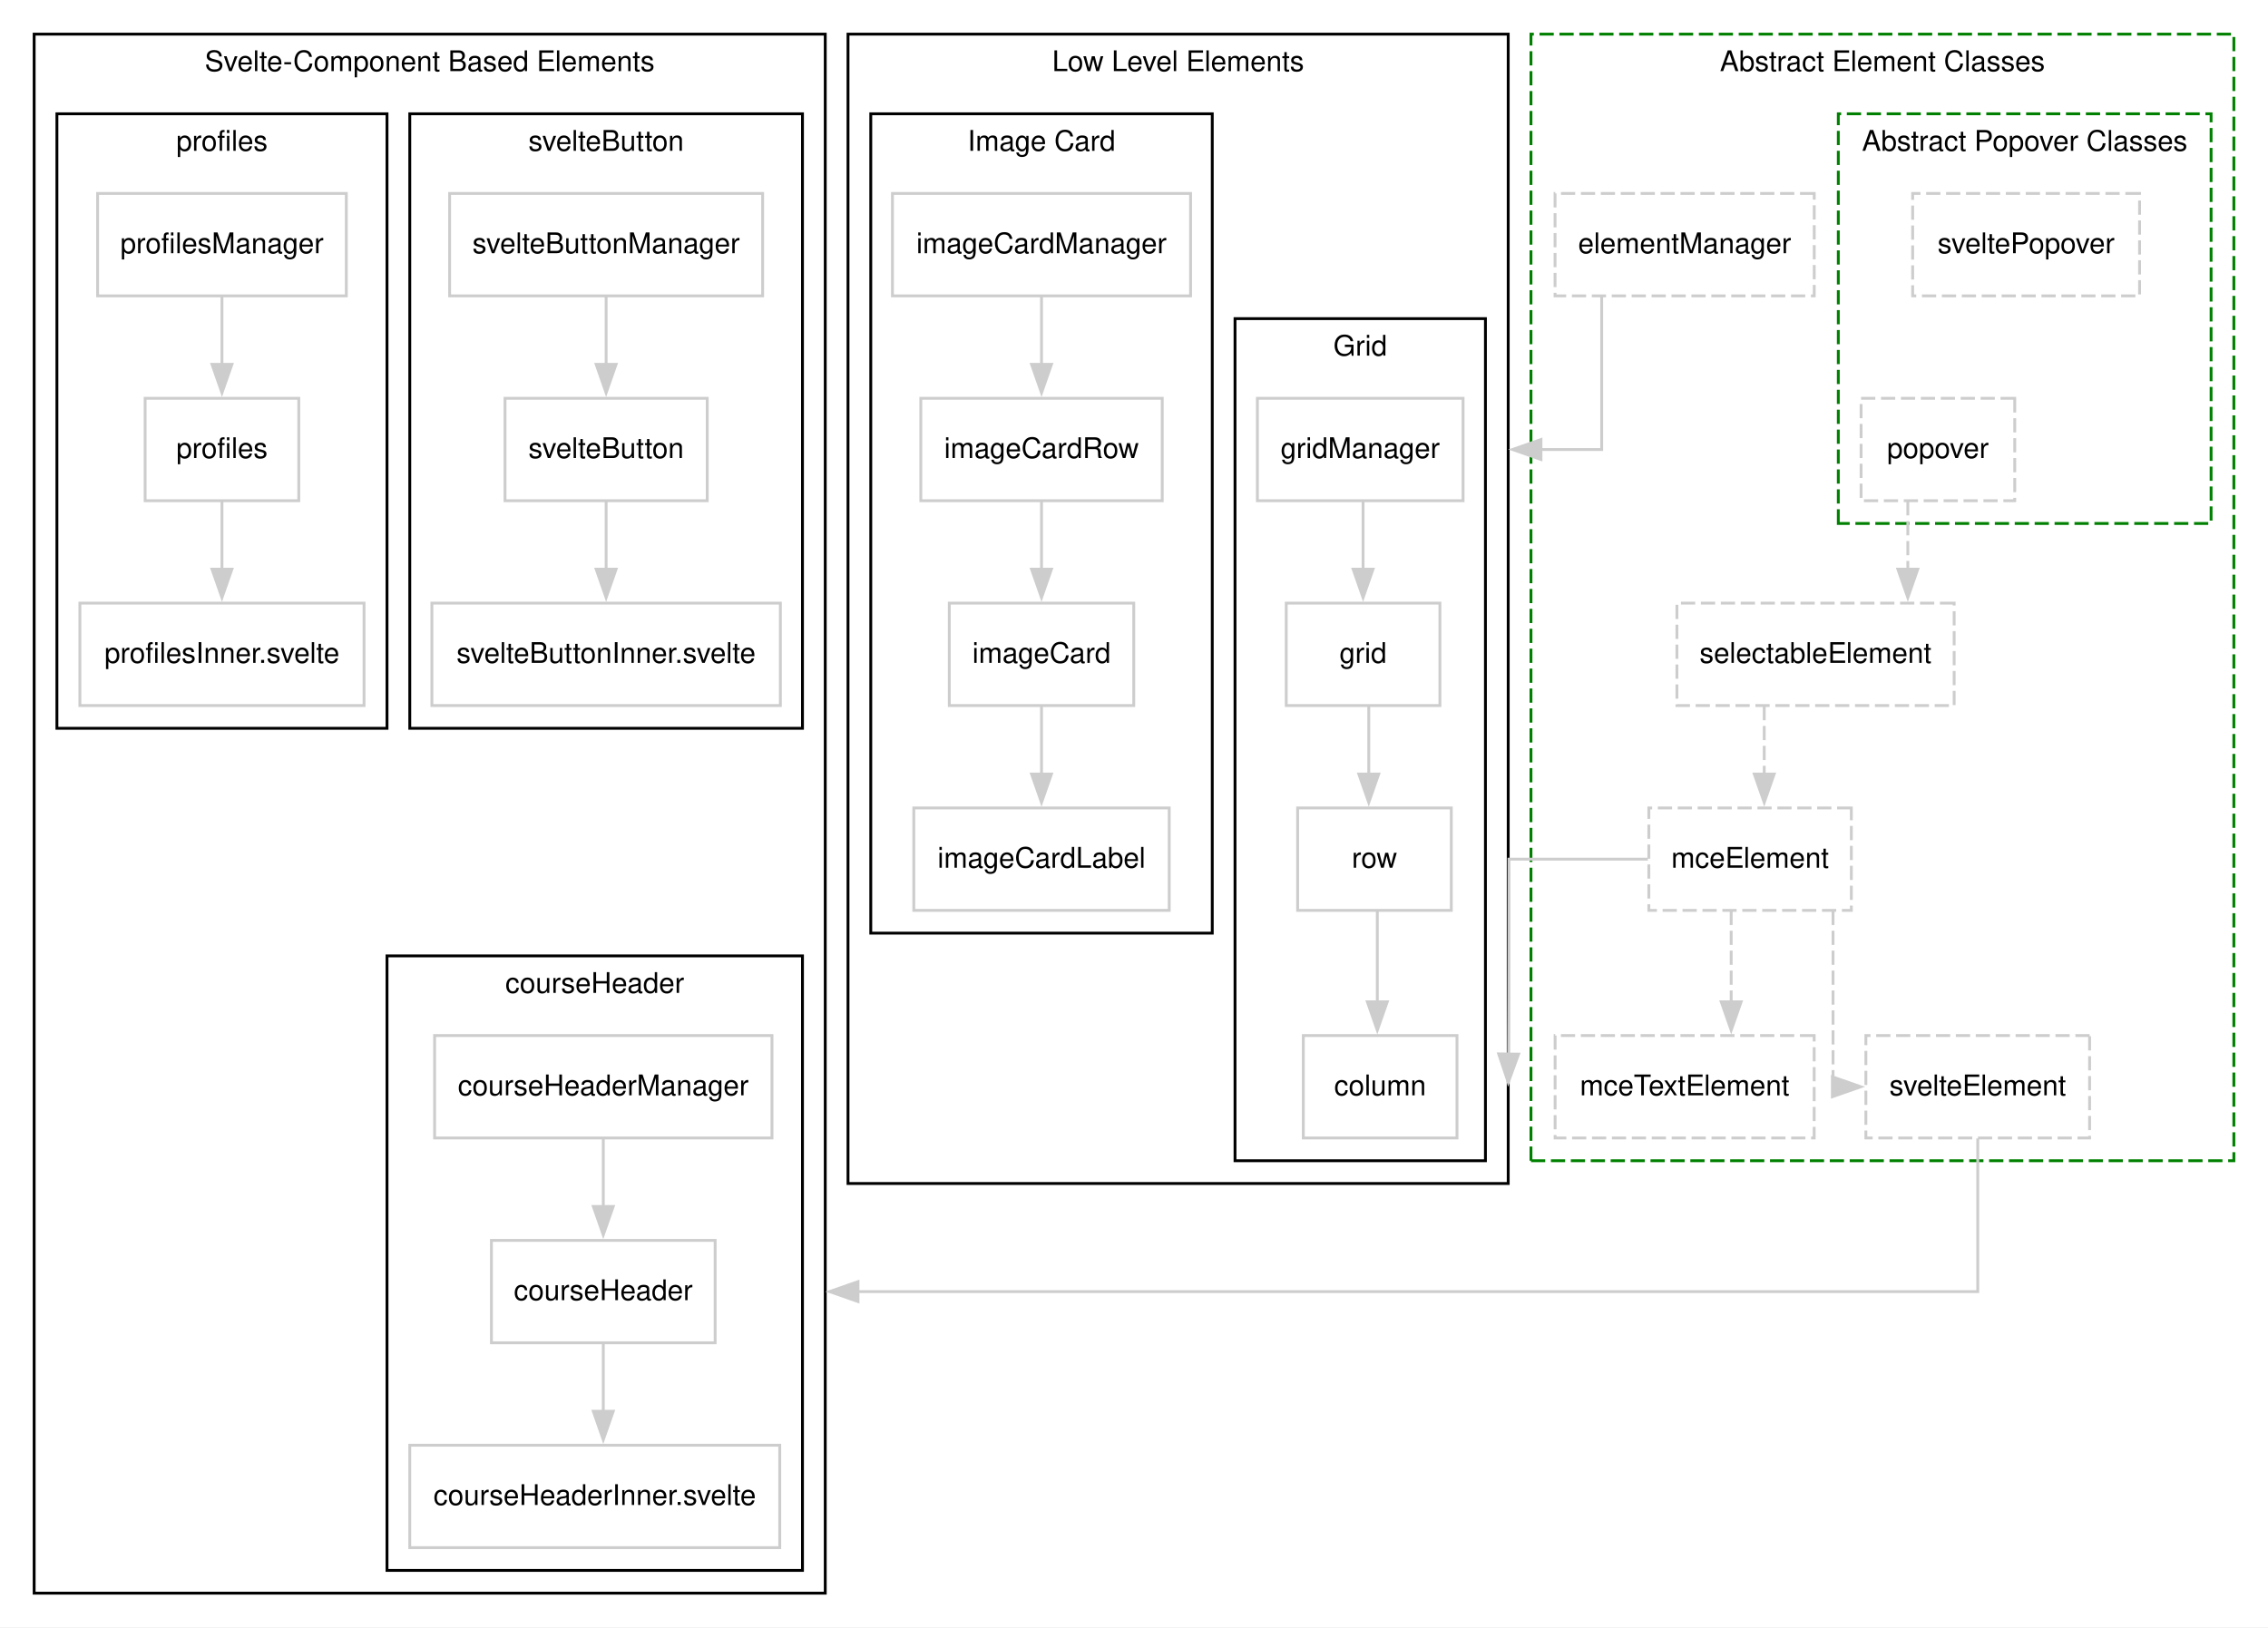
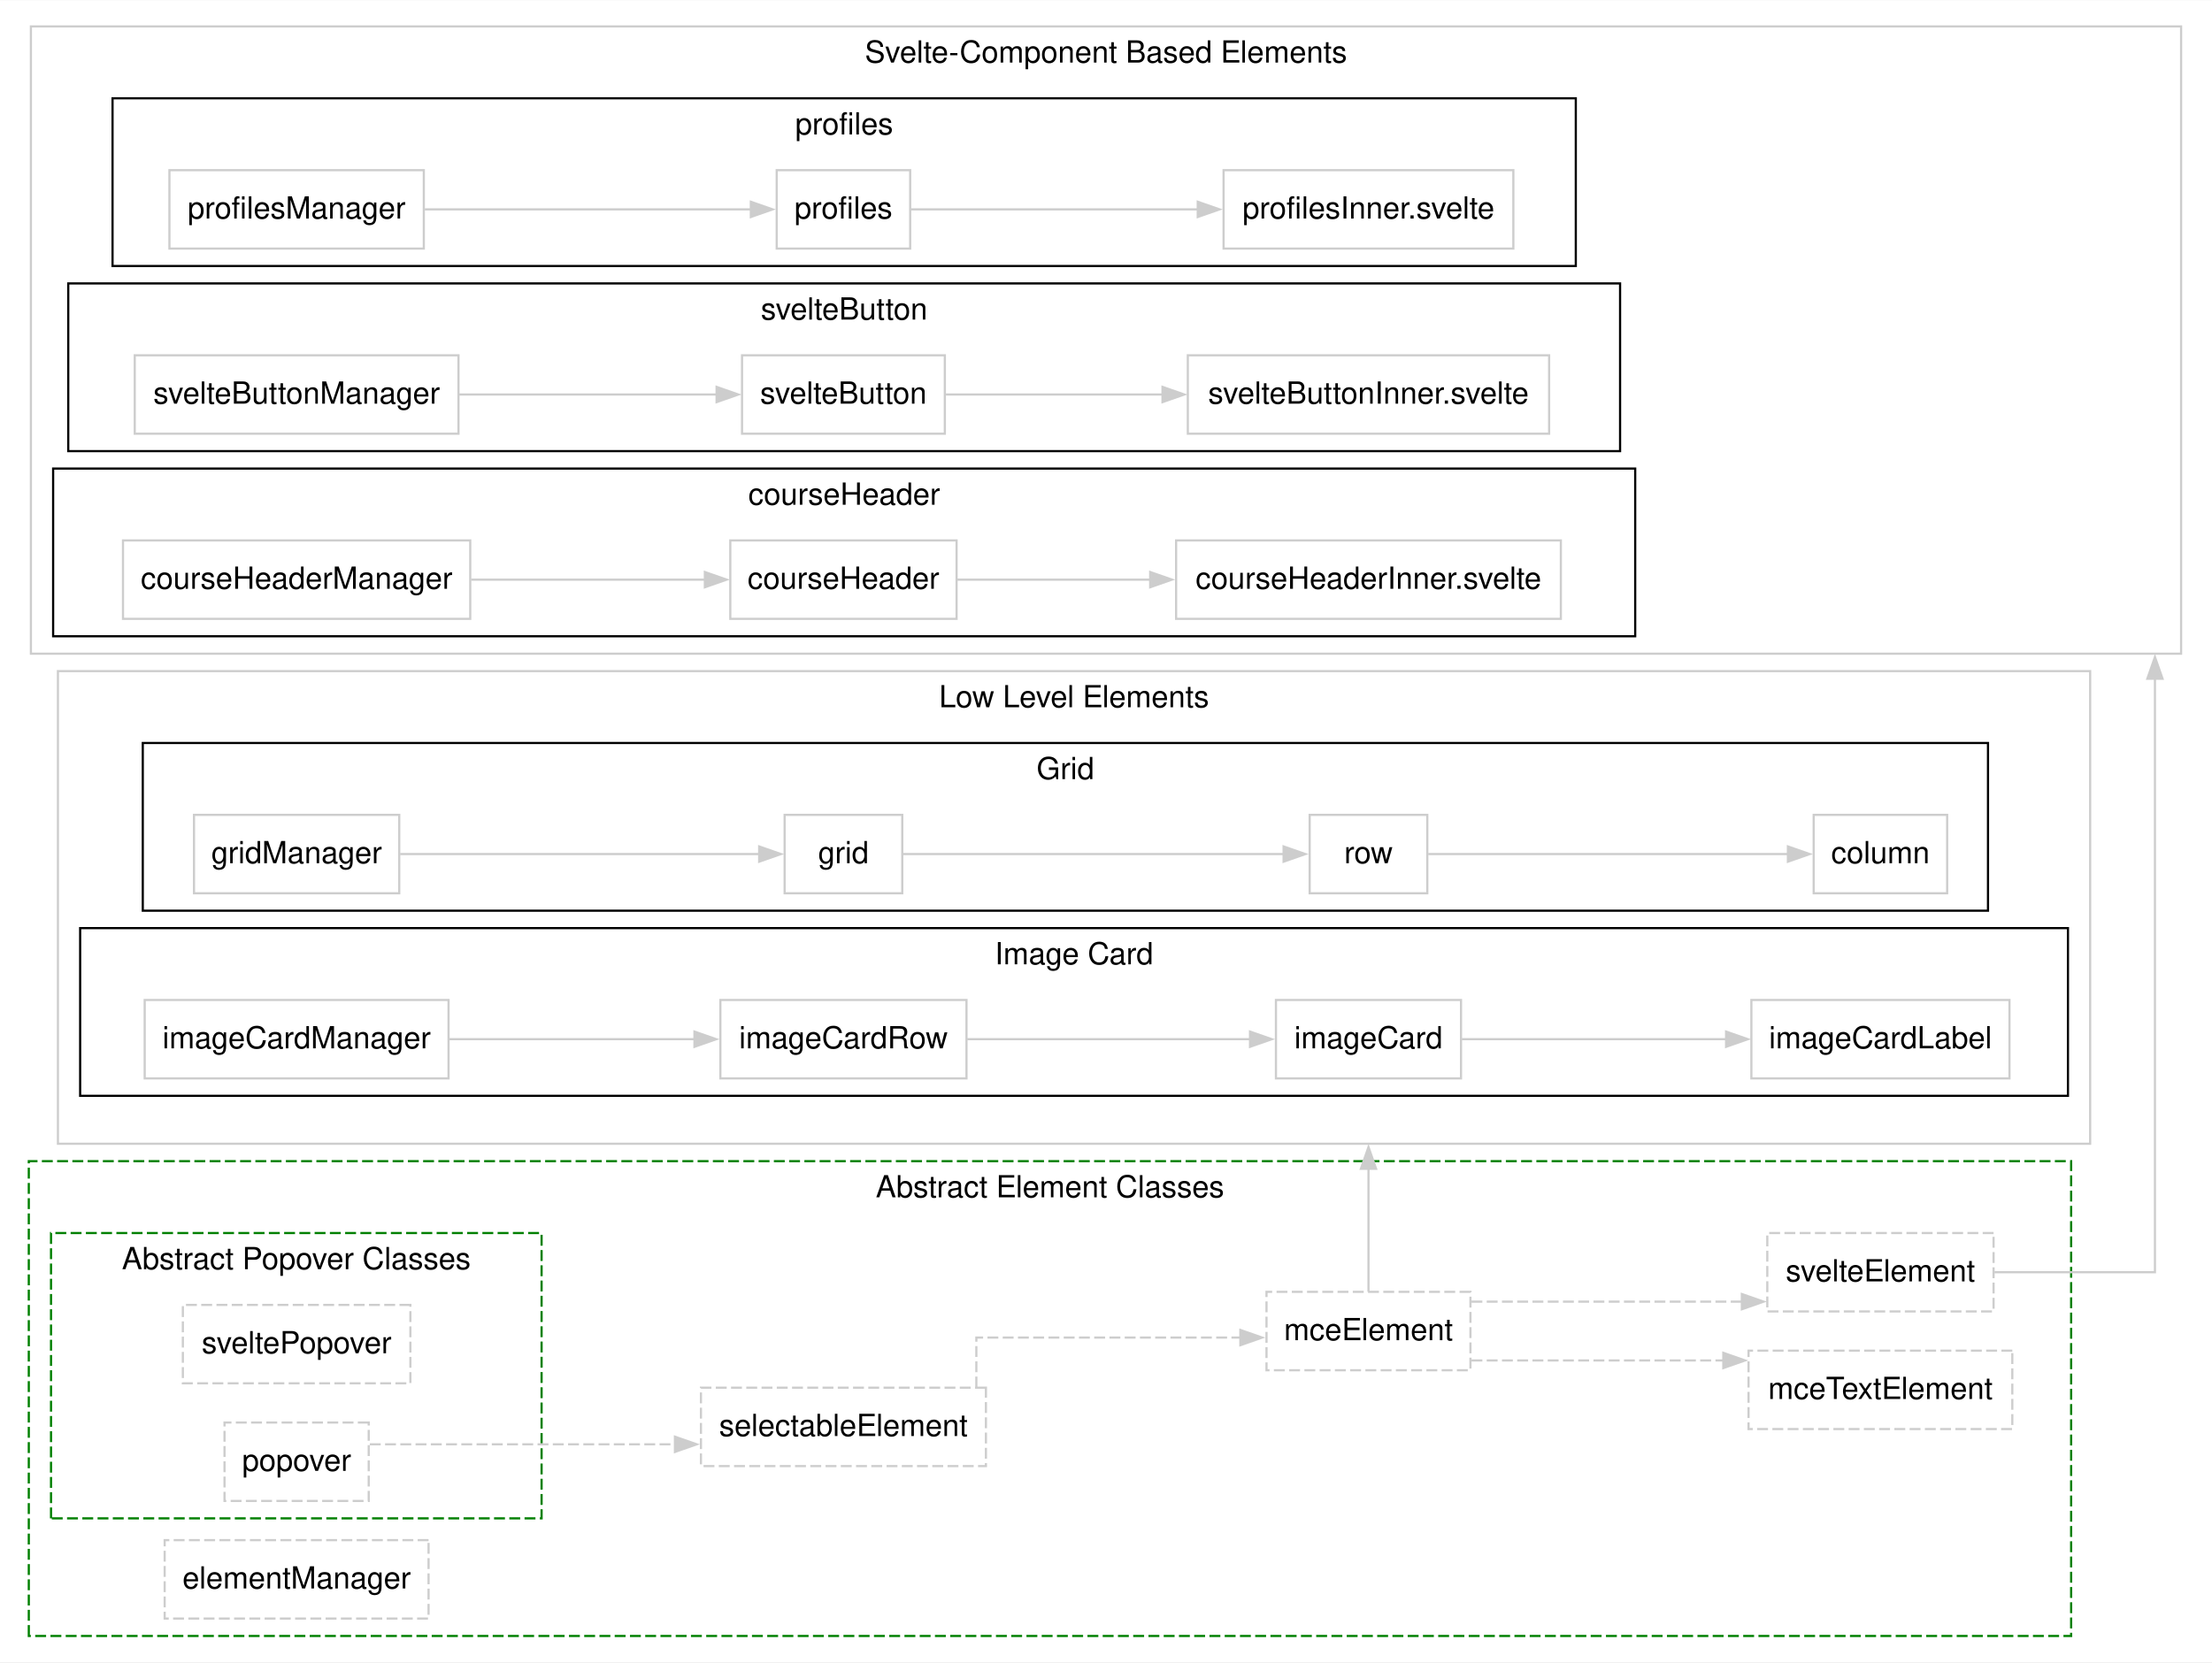
- <svg xmlns="http://www.w3.org/2000/svg" width="797pt" height="572pt" viewBox="0.00 0.00 797.00 572.00">
-   <g id="graph0" class="graph" transform="translate(4,568) scale(1)" data-name="G">
-     <polygon fill="white" stroke="none" points="-4,4 -4,-568 793,-568 793,4 -4,4" style="" />
+ <svg xmlns="http://www.w3.org/2000/svg" width="1015pt" height="763pt" viewBox="0.00 0.00 1015.35 763">
+   <g id="graph0" class="graph" transform="translate(4,759) scale(1)" data-name="G">
+     <polygon fill="white" stroke="none" points="-4,4 -4,-759 1011.35,-759 1011.35,4 -4,4" />
    <g id="clust1" class="cluster" data-name="cluster_generics">
-       <polygon fill="none" stroke="green" stroke-dasharray="5,2" points="534,-160 534,-556 781,-556 781,-160 534,-160" style="" />
-       <text text-anchor="middle" x="657.5" y="-543" font-family="Helvetica,sans-Serif" font-size="10.00" style="">Abstract Element Classes</text>
+       <polygon fill="none" stroke="green" stroke-dasharray="5,2" points="9.22,-8 9.22,-226 946.69,-226 946.69,-8 9.22,-8" />
+       <text text-anchor="middle" x="477.96" y="-209.4" font-family="Helvetica,sans-Serif" font-size="14">Abstract Element Classes</text>
    </g>
    <g id="clust2" class="cluster" data-name="cluster_popover">
-       <polygon fill="none" stroke="green" stroke-dasharray="5,2" points="642,-384 642,-528 773,-528 773,-384 642,-384" style="" />
-       <text text-anchor="middle" x="707.5" y="-515" font-family="Helvetica,sans-Serif" font-size="10.00" style="">Abstract Popover Classes</text>
-     </g>
-     <g id="clust3" class="cluster" data-name="cluster_lowlevel">
-       <polygon fill="none" stroke="black" points="294,-152 294,-556 526,-556 526,-152 294,-152" style="" />
-       <text text-anchor="middle" x="410" y="-543" font-family="Helvetica,sans-Serif" font-size="10.00" style="">Low Level Elements</text>
-     </g>
-     <g id="clust4" class="cluster" data-name="cluster_grid">
-       <polygon fill="none" stroke="black" points="430,-160 430,-456 518,-456 518,-160 430,-160" style="" />
-       <text text-anchor="middle" x="474" y="-443" font-family="Helvetica,sans-Serif" font-size="10.00" style="">Grid</text>
-     </g>
-     <g id="clust5" class="cluster" data-name="cluster_imageCard">
-       <polygon fill="none" stroke="black" points="302,-240 302,-528 422,-528 422,-240 302,-240" style="" />
-       <text text-anchor="middle" x="362" y="-515" font-family="Helvetica,sans-Serif" font-size="10.00" style="">Image Card</text>
-     </g>
-     <g id="clust6" class="cluster" data-name="cluster_highlevel">
-       <polygon fill="none" stroke="black" points="8,-8 8,-556 286,-556 286,-8 8,-8" style="" />
-       <text text-anchor="middle" x="147" y="-543" font-family="Helvetica,sans-Serif" font-size="10.00" style="">Svelte-Component Based Elements</text>
-     </g>
-     <g id="clust7" class="cluster" data-name="cluster_svelteButton">
-       <polygon fill="none" stroke="black" points="140,-312 140,-528 278,-528 278,-312 140,-312" style="" />
-       <text text-anchor="middle" x="209" y="-515" font-family="Helvetica,sans-Serif" font-size="10.00" style="">svelteButton</text>
-     </g>
-     <g id="clust8" class="cluster" data-name="cluster_profiles">
-       <polygon fill="none" stroke="black" points="16,-312 16,-528 132,-528 132,-312 16,-312" style="" />
-       <text text-anchor="middle" x="74" y="-515" font-family="Helvetica,sans-Serif" font-size="10.00" style="">profiles</text>
-     </g>
-     <g id="clust9" class="cluster" data-name="cluster_courseHeader">
-       <polygon fill="none" stroke="black" points="132,-16 132,-232 278,-232 278,-16 132,-16" style="" />
-       <text text-anchor="middle" x="205" y="-219" font-family="Helvetica,sans-Serif" font-size="10.00" style="">courseHeader</text>
+       <polygon fill="none" stroke="green" stroke-dasharray="5,2" points="19.42,-62 19.42,-193 244.6,-193 244.6,-62 19.42,-62" />
+       <text text-anchor="middle" x="132.01" y="-176.4" font-family="Helvetica,sans-Serif" font-size="14">Abstract Popover Classes</text>
+     </g>
+     <g id="clust4" class="cluster" data-name="cluster_lowlevel">
+       <polygon fill="none" stroke="#cdcdcd" points="22.59,-234 22.59,-451 955.42,-451 955.42,-234 22.59,-234" />
+       <text text-anchor="middle" x="489.01" y="-434.4" font-family="Helvetica,sans-Serif" font-size="14">Low Level Elements</text>
+     </g>
+     <g id="clust5" class="cluster" data-name="cluster_grid">
+       <polygon fill="none" stroke="black" points="61.54,-341 61.54,-418 908.53,-418 908.53,-341 61.54,-341" />
+       <text text-anchor="middle" x="485.04" y="-401.4" font-family="Helvetica,sans-Serif" font-size="14">Grid</text>
+     </g>
+     <g id="clust6" class="cluster" data-name="cluster_imageCard">
+       <polygon fill="none" stroke="black" points="32.79,-256 32.79,-333 945.23,-333 945.23,-256 32.79,-256" />
+       <text text-anchor="middle" x="489.01" y="-316.4" font-family="Helvetica,sans-Serif" font-size="14">Image Card</text>
+     </g>
+     <g id="clust7" class="cluster" data-name="cluster_highlevel">
+       <polygon fill="none" stroke="#cdcdcd" points="10.19,-459 10.19,-747 997.16,-747 997.16,-459 10.19,-459" />
+       <text text-anchor="middle" x="503.67" y="-730.4" font-family="Helvetica,sans-Serif" font-size="14">Svelte-Component Based Elements</text>
+     </g>
+     <g id="clust8" class="cluster" data-name="cluster_svelteButton">
+       <polygon fill="none" stroke="black" points="27.33,-552 27.33,-629 739.65,-629 739.65,-552 27.33,-552" />
+       <text text-anchor="middle" x="383.49" y="-612.4" font-family="Helvetica,sans-Serif" font-size="14">svelteButton</text>
+     </g>
+     <g id="clust9" class="cluster" data-name="cluster_profiles">
+       <polygon fill="none" stroke="black" points="47.66,-637 47.66,-714 719.32,-714 719.32,-637 47.66,-637" />
+       <text text-anchor="middle" x="383.49" y="-697.4" font-family="Helvetica,sans-Serif" font-size="14">profiles</text>
+     </g>
+     <g id="clust10" class="cluster" data-name="cluster_courseHeader">
+       <polygon fill="none" stroke="black" points="20.39,-467 20.39,-544 746.59,-544 746.59,-467 20.39,-467" />
+       <text text-anchor="middle" x="383.49" y="-527.4" font-family="Helvetica,sans-Serif" font-size="14">courseHeader</text>
    </g>
    <g id="node1" class="node" pointer-events="visible" data-name="selectableElement">
-       <polygon fill="none" stroke="#cdcdcd" stroke-dasharray="5,2" points="682.71,-356 585.29,-356 585.29,-320 682.71,-320 682.71,-356" style="" />
-       <text text-anchor="middle" x="634" y="-335" font-family="Helvetica,sans-Serif" font-size="10.00" style="">selectableElement</text>
+       <polygon fill="none" stroke="#cdcdcd" stroke-dasharray="5,2" points="448.56,-122 317.75,-122 317.75,-86 448.56,-86 448.56,-122" />
+       <text text-anchor="middle" x="383.16" y="-99.8" font-family="Helvetica,sans-Serif" font-size="14">selectableElement</text>
    </g>
    <g id="node2" class="node" pointer-events="visible" data-name="mceElement">
-       <polygon fill="none" stroke="#cdcdcd" stroke-dasharray="5,2" points="646.58,-284 575.42,-284 575.42,-248 646.58,-248 646.58,-284" style="" />
-       <text text-anchor="middle" x="611" y="-263" font-family="Helvetica,sans-Serif" font-size="10.00" style="">mceElement</text>
+       <polygon fill="none" stroke="#cdcdcd" stroke-dasharray="5,2" points="670.96,-166 577.35,-166 577.35,-130 670.96,-130 670.96,-166" />
+       <text text-anchor="middle" x="624.16" y="-143.8" font-family="Helvetica,sans-Serif" font-size="14">mceElement</text>
    </g>
    <g id="edge1" class="edge" data-name="selectableElement-&gt;mceElement">
-       <path fill="none" stroke="#cdcdcd" stroke-dasharray="5,2" d="M615.97,-319.83C615.97,-319.83 615.97,-295.93 615.97,-295.93" style="" />
-       <polygon fill="#cdcdcd" stroke="#cdcdcd" points="619.47,-295.93 615.97,-285.93 612.47,-295.93 619.47,-295.93" style="" />
+       <path fill="none" stroke="#cdcdcd" stroke-dasharray="5,2" d="M444.16,-122.1C444.16,-133.09 444.16,-145 444.16,-145 444.16,-145 565.35,-145 565.35,-145" />
+       <polygon fill="#cdcdcd" stroke="#cdcdcd" points="565.35,-148.5 575.35,-145 565.35,-141.5 565.35,-148.5" />
    </g>
    <g id="node3" class="node" pointer-events="visible" data-name="mceTextElement">
-       <polygon fill="none" stroke="#cdcdcd" stroke-dasharray="5,2" points="633.52,-204 542.48,-204 542.48,-168 633.52,-168 633.52,-204" style="" />
-       <text text-anchor="middle" x="588" y="-183" font-family="Helvetica,sans-Serif" font-size="10.00" style="">mceTextElement</text>
+       <polygon fill="none" stroke="#cdcdcd" stroke-dasharray="5,2" points="919.69,-139 798.62,-139 798.62,-103 919.69,-103 919.69,-139" />
+       <text text-anchor="middle" x="859.16" y="-116.8" font-family="Helvetica,sans-Serif" font-size="14">mceTextElement</text>
    </g>
    <g id="edge2" class="edge" data-name="mceElement-&gt;mceTextElement">
-       <path fill="none" stroke="#cdcdcd" stroke-dasharray="5,2" d="M604.36,-247.85C604.36,-247.85 604.36,-215.87 604.36,-215.87" style="" />
-       <polygon fill="#cdcdcd" stroke="#cdcdcd" points="607.86,-215.87 604.36,-205.87 600.86,-215.87 607.86,-215.87" style="" />
+       <path fill="none" stroke="#cdcdcd" stroke-dasharray="5,2" d="M671.43,-134.5C671.43,-134.5 787.03,-134.5 787.03,-134.5" />
+       <polygon fill="#cdcdcd" stroke="#cdcdcd" points="787.03,-138 797.03,-134.5 787.03,-131 787.03,-138" />
    </g>
    <g id="node4" class="node" pointer-events="visible" data-name="svelteElement">
-       <polygon fill="none" stroke="#cdcdcd" stroke-dasharray="5,2" points="730.31,-204 651.69,-204 651.69,-168 730.31,-168 730.31,-204" style="" />
-       <text text-anchor="middle" x="691" y="-183" font-family="Helvetica,sans-Serif" font-size="10.00" style="">svelteElement</text>
+       <polygon fill="none" stroke="#cdcdcd" stroke-dasharray="5,2" points="911.09,-193 807.22,-193 807.22,-157 911.09,-157 911.09,-193" />
+       <text text-anchor="middle" x="859.16" y="-170.8" font-family="Helvetica,sans-Serif" font-size="14">svelteElement</text>
    </g>
    <g id="edge3" class="edge" data-name="mceElement-&gt;svelteElement">
-       <path fill="none" stroke="#cdcdcd" stroke-dasharray="5,2" d="M640.15,-247.85C640.15,-224.24 640.15,-186 640.15,-186 640.15,-186 641.28,-186 641.28,-186" style="" />
-       <polygon fill="#cdcdcd" stroke="#cdcdcd" points="639.92,-189.5 649.92,-186 639.92,-182.5 639.92,-189.5" style="" />
+       <path fill="none" stroke="#cdcdcd" stroke-dasharray="5,2" d="M671.43,-161.5C671.43,-161.5 795.54,-161.5 795.54,-161.5" />
+       <polygon fill="#cdcdcd" stroke="#cdcdcd" points="795.54,-165 805.54,-161.5 795.54,-158 795.54,-165" />
+     </g>
+     <g id="edge17" class="edge" data-name="mceElement-&gt;lowLevel">
+       <path fill="none" stroke="#cdcdcd" d="M624.16,-166.06C624.16,-182.08 624.16,-205.51 624.16,-222.5" />
+       <polygon fill="#cdcdcd" stroke="#cdcdcd" points="620.66,-222.49 624.16,-232.49 627.66,-222.49 620.66,-222.49" />
+     </g>
+     <g id="edge18" class="edge" data-name="svelteElement-&gt;highLevel">
+       <path fill="none" stroke="#cdcdcd" d="M911.5,-175C946.11,-175 985.16,-175 985.16,-175 985.16,-175 985.16,-455.29 985.16,-455.29" />
+       <polygon fill="#cdcdcd" stroke="#cdcdcd" points="981.66,-447.49 985.16,-457.49 988.66,-447.49 981.66,-447.49" />
+     </g>
+     <g id="node5" class="node" pointer-events="visible" data-name="elementManager">
+       <polygon fill="none" stroke="#cdcdcd" stroke-dasharray="5,2" points="192.72,-52 71.59,-52 71.59,-16 192.72,-16 192.72,-52" />
+       <text text-anchor="middle" x="132.16" y="-29.8" font-family="Helvetica,sans-Serif" font-size="14">elementManager</text>
+     </g>
+     <g id="node6" class="node" pointer-events="visible" data-name="sveltePopover">
+       <polygon fill="none" stroke="#cdcdcd" stroke-dasharray="5,2" points="184.37,-160 79.94,-160 79.94,-124 184.37,-124 184.37,-160" />
+       <text text-anchor="middle" x="132.16" y="-137.8" font-family="Helvetica,sans-Serif" font-size="14">sveltePopover</text>
+     </g>
+     <g id="node7" class="node" pointer-events="visible" data-name="popover">
+       <polygon fill="none" stroke="#cdcdcd" stroke-dasharray="5,2" points="165.25,-106 99.06,-106 99.06,-70 165.25,-70 165.25,-106" />
+       <text text-anchor="middle" x="132.16" y="-83.8" font-family="Helvetica,sans-Serif" font-size="14">popover</text>
+     </g>
+     <g id="edge4" class="edge" data-name="popover-&gt;selectableElement">
+       <path fill="none" stroke="#cdcdcd" stroke-dasharray="5,2" d="M165.75,-96C165.75,-96 305.81,-96 305.81,-96" />
+       <polygon fill="#cdcdcd" stroke="#cdcdcd" points="305.81,-99.5 315.81,-96 305.81,-92.5 305.81,-99.5" />
+     </g>
+     <g id="node8" class="node" pointer-events="visible" data-name="gridManager">
+       <polygon fill="none" stroke="#cdcdcd" points="179.26,-385 85.05,-385 85.05,-349 179.26,-349 179.26,-385" />
+       <text text-anchor="middle" x="132.16" y="-362.8" font-family="Helvetica,sans-Serif" font-size="14">gridManager</text>
+     </g>
+     <g id="node9" class="node" pointer-events="visible" data-name="grid">
+       <polygon fill="none" stroke="#cdcdcd" points="410.16,-385 356.16,-385 356.16,-349 410.16,-349 410.16,-385" />
+       <text text-anchor="middle" x="383.16" y="-362.8" font-family="Helvetica,sans-Serif" font-size="14">grid</text>
+     </g>
+     <g id="edge5" class="edge" data-name="gridManager-&gt;grid">
+       <path fill="none" stroke="#cdcdcd" d="M179.66,-367C179.66,-367 344.47,-367 344.47,-367" />
+       <polygon fill="#cdcdcd" stroke="#cdcdcd" points="344.47,-370.5 354.47,-367 344.47,-363.5 344.47,-370.5" />
+     </g>
+     <g id="node10" class="node" pointer-events="visible" data-name="row">
+       <polygon fill="none" stroke="#cdcdcd" points="651.16,-385 597.16,-385 597.16,-349 651.16,-349 651.16,-385" />
+       <text text-anchor="middle" x="624.16" y="-362.8" font-family="Helvetica,sans-Serif" font-size="14">row</text>
+     </g>
+     <g id="edge6" class="edge" data-name="grid-&gt;row">
+       <path fill="none" stroke="#cdcdcd" d="M410.33,-367C410.33,-367 585.19,-367 585.19,-367" />
+       <polygon fill="#cdcdcd" stroke="#cdcdcd" points="585.19,-370.5 595.19,-367 585.19,-363.5 585.19,-370.5" />
    </g>
    <g id="node11" class="node" pointer-events="visible" data-name="column">
-       <polygon fill="none" stroke="#cdcdcd" points="508,-204 454,-204 454,-168 508,-168 508,-204" style="" />
-       <text text-anchor="middle" x="481" y="-183" font-family="Helvetica,sans-Serif" font-size="10.00" style="">column</text>
-     </g>
-     <g id="edge17" class="edge" data-name="mceElement-&gt;column">
-       <path fill="none" stroke="#cdcdcd" d="M575.07,-266C551.98,-266 526.27,-266 526.27,-266 526.27,-266 526.27,-219.58 526.15,-197.46" style="" />
-       <polygon fill="#cdcdcd" stroke="#cdcdcd" points="529.65,-197.47 526.02,-187.51 522.65,-197.56 529.65,-197.47" style="" />
-     </g>
-     <g id="node23" class="node" pointer-events="visible" data-name="courseHeader">
-       <polygon fill="none" stroke="#cdcdcd" points="247.31,-132 168.69,-132 168.69,-96 247.31,-96 247.31,-132" style="" />
-       <text text-anchor="middle" x="208" y="-111" font-family="Helvetica,sans-Serif" font-size="10.00" style="">courseHeader</text>
-     </g>
-     <g id="edge18" class="edge" data-name="svelteElement-&gt;courseHeader">
-       <path fill="none" stroke="#cdcdcd" d="M691,-167.83C691,-146.5 691,-114 691,-114 691,-114 403.11,-114 297.38,-114" style="" />
-       <polygon fill="#cdcdcd" stroke="#cdcdcd" points="297.51,-110.5 287.51,-114 297.51,-117.5 297.51,-110.5" style="" />
-     </g>
-     <g id="node5" class="node" pointer-events="visible" data-name="elementManager">
-       <polygon fill="none" stroke="#cdcdcd" stroke-dasharray="5,2" points="633.54,-500 542.46,-500 542.46,-464 633.54,-464 633.54,-500" style="" />
-       <text text-anchor="middle" x="588" y="-479" font-family="Helvetica,sans-Serif" font-size="10.00" style="">elementManager</text>
-     </g>
-     <g id="node8" class="node" pointer-events="visible" data-name="gridManager">
-       <polygon fill="none" stroke="#cdcdcd" points="510.14,-428 437.86,-428 437.86,-392 510.14,-392 510.14,-428" style="" />
-       <text text-anchor="middle" x="474" y="-407" font-family="Helvetica,sans-Serif" font-size="10.00" style="">gridManager</text>
-     </g>
-     <g id="edge19" class="edge" data-name="elementManager-&gt;gridManager">
-       <path fill="none" stroke="#cdcdcd" d="M558.85,-463.83C558.85,-442.5 558.85,-410 558.85,-410 558.85,-410 547.58,-410 537.51,-410" style="" />
-       <polygon fill="#cdcdcd" stroke="#cdcdcd" points="537.51,-406.5 527.51,-410 537.51,-413.5 537.51,-406.5" style="" />
-     </g>
-     <g id="node6" class="node" pointer-events="visible" data-name="sveltePopover">
-       <polygon fill="none" stroke="#cdcdcd" stroke-dasharray="5,2" points="747.87,-500 668.13,-500 668.13,-464 747.87,-464 747.87,-500" style="" />
-       <text text-anchor="middle" x="708" y="-479" font-family="Helvetica,sans-Serif" font-size="10.00" style="">sveltePopover</text>
-     </g>
-     <g id="node7" class="node" pointer-events="visible" data-name="popover">
-       <polygon fill="none" stroke="#cdcdcd" stroke-dasharray="5,2" points="704,-428 650,-428 650,-392 704,-392 704,-428" style="" />
-       <text text-anchor="middle" x="677" y="-407" font-family="Helvetica,sans-Serif" font-size="10.00" style="">popover</text>
-     </g>
-     <g id="edge4" class="edge" data-name="popover-&gt;selectableElement">
-       <path fill="none" stroke="#cdcdcd" stroke-dasharray="5,2" d="M666.43,-391.83C666.43,-391.83 666.43,-367.93 666.43,-367.93" style="" />
-       <polygon fill="#cdcdcd" stroke="#cdcdcd" points="669.93,-367.93 666.43,-357.93 662.93,-367.93 669.93,-367.93" style="" />
-     </g>
-     <g id="node9" class="node" pointer-events="visible" data-name="grid">
-       <polygon fill="none" stroke="#cdcdcd" points="502,-356 448,-356 448,-320 502,-320 502,-356" style="" />
-       <text text-anchor="middle" x="475" y="-335" font-family="Helvetica,sans-Serif" font-size="10.00" style="">grid</text>
-     </g>
-     <g id="edge5" class="edge" data-name="gridManager-&gt;grid">
-       <path fill="none" stroke="#cdcdcd" d="M475,-391.83C475,-391.83 475,-367.93 475,-367.93" style="" />
-       <polygon fill="#cdcdcd" stroke="#cdcdcd" points="478.5,-367.93 475,-357.93 471.5,-367.93 478.5,-367.93" style="" />
-     </g>
-     <g id="node10" class="node" pointer-events="visible" data-name="row">
-       <polygon fill="none" stroke="#cdcdcd" points="506,-284 452,-284 452,-248 506,-248 506,-284" style="" />
-       <text text-anchor="middle" x="479" y="-263" font-family="Helvetica,sans-Serif" font-size="10.00" style="">row</text>
-     </g>
-     <g id="edge6" class="edge" data-name="grid-&gt;row">
-       <path fill="none" stroke="#cdcdcd" d="M477,-319.83C477,-319.83 477,-295.93 477,-295.93" style="" />
-       <polygon fill="#cdcdcd" stroke="#cdcdcd" points="480.5,-295.93 477,-285.93 473.5,-295.93 480.5,-295.93" style="" />
+       <polygon fill="none" stroke="#cdcdcd" points="889.79,-385 828.52,-385 828.52,-349 889.79,-349 889.79,-385" />
+       <text text-anchor="middle" x="859.16" y="-362.8" font-family="Helvetica,sans-Serif" font-size="14">column</text>
    </g>
    <g id="edge7" class="edge" data-name="row-&gt;column">
-       <path fill="none" stroke="#cdcdcd" d="M480,-247.85C480,-247.85 480,-215.87 480,-215.87" style="" />
-       <polygon fill="#cdcdcd" stroke="#cdcdcd" points="483.5,-215.87 480,-205.87 476.5,-215.87 483.5,-215.87" style="" />
+       <path fill="none" stroke="#cdcdcd" d="M651.57,-367C651.57,-367 816.68,-367 816.68,-367" />
+       <polygon fill="#cdcdcd" stroke="#cdcdcd" points="816.68,-370.5 826.68,-367 816.68,-363.5 816.68,-370.5" />
    </g>
    <g id="node12" class="node" pointer-events="visible" data-name="imageCardManager">
-       <polygon fill="none" stroke="#cdcdcd" points="414.38,-500 309.62,-500 309.62,-464 414.38,-464 414.38,-500" style="" />
-       <text text-anchor="middle" x="362" y="-479" font-family="Helvetica,sans-Serif" font-size="10.00" style="">imageCardManager</text>
+       <polygon fill="none" stroke="#cdcdcd" points="201.89,-300 62.42,-300 62.42,-264 201.89,-264 201.89,-300" />
+       <text text-anchor="middle" x="132.16" y="-277.8" font-family="Helvetica,sans-Serif" font-size="14">imageCardManager</text>
    </g>
    <g id="node13" class="node" pointer-events="visible" data-name="imageCardRow">
-       <polygon fill="none" stroke="#cdcdcd" points="404.42,-428 319.58,-428 319.58,-392 404.42,-392 404.42,-428" style="" />
-       <text text-anchor="middle" x="362" y="-407" font-family="Helvetica,sans-Serif" font-size="10.00" style="">imageCardRow</text>
+       <polygon fill="none" stroke="#cdcdcd" points="439.64,-300 326.67,-300 326.67,-264 439.64,-264 439.64,-300" />
+       <text text-anchor="middle" x="383.16" y="-277.8" font-family="Helvetica,sans-Serif" font-size="14">imageCardRow</text>
    </g>
    <g id="edge8" class="edge" data-name="imageCardManager-&gt;imageCardRow">
-       <path fill="none" stroke="#cdcdcd" d="M362,-463.83C362,-463.83 362,-439.93 362,-439.93" style="" />
-       <polygon fill="#cdcdcd" stroke="#cdcdcd" points="365.5,-439.93 362,-429.93 358.5,-439.93 365.5,-439.93" style="" />
+       <path fill="none" stroke="#cdcdcd" d="M202.07,-282C202.07,-282 314.77,-282 314.77,-282" />
+       <polygon fill="#cdcdcd" stroke="#cdcdcd" points="314.77,-285.5 324.77,-282 314.77,-278.5 314.77,-285.5" />
    </g>
    <g id="node14" class="node" pointer-events="visible" data-name="imageCard">
-       <polygon fill="none" stroke="#cdcdcd" points="394.41,-356 329.59,-356 329.59,-320 394.41,-320 394.41,-356" style="" />
-       <text text-anchor="middle" x="362" y="-335" font-family="Helvetica,sans-Serif" font-size="10.00" style="">imageCard</text>
+       <polygon fill="none" stroke="#cdcdcd" points="666.63,-300 581.68,-300 581.68,-264 666.63,-264 666.63,-300" />
+       <text text-anchor="middle" x="624.16" y="-277.8" font-family="Helvetica,sans-Serif" font-size="14">imageCard</text>
    </g>
    <g id="edge9" class="edge" data-name="imageCardRow-&gt;imageCard">
-       <path fill="none" stroke="#cdcdcd" d="M362,-391.83C362,-391.83 362,-367.93 362,-367.93" style="" />
-       <polygon fill="#cdcdcd" stroke="#cdcdcd" points="365.5,-367.93 362,-357.93 358.5,-367.93 365.5,-367.93" style="" />
+       <path fill="none" stroke="#cdcdcd" d="M439.96,-282C439.96,-282 569.78,-282 569.78,-282" />
+       <polygon fill="#cdcdcd" stroke="#cdcdcd" points="569.78,-285.5 579.78,-282 569.78,-278.5 569.78,-285.5" />
    </g>
    <g id="node15" class="node" pointer-events="visible" data-name="imageCardLabel">
-       <polygon fill="none" stroke="#cdcdcd" points="406.88,-284 317.12,-284 317.12,-248 406.88,-248 406.88,-284" style="" />
-       <text text-anchor="middle" x="362" y="-263" font-family="Helvetica,sans-Serif" font-size="10.00" style="">imageCardLabel</text>
+       <polygon fill="none" stroke="#cdcdcd" points="918.39,-300 799.92,-300 799.92,-264 918.39,-264 918.39,-300" />
+       <text text-anchor="middle" x="859.16" y="-277.8" font-family="Helvetica,sans-Serif" font-size="14">imageCardLabel</text>
    </g>
    <g id="edge10" class="edge" data-name="imageCard-&gt;imageCardLabel">
-       <path fill="none" stroke="#cdcdcd" d="M362,-319.83C362,-319.83 362,-295.93 362,-295.93" style="" />
-       <polygon fill="#cdcdcd" stroke="#cdcdcd" points="365.5,-295.93 362,-285.93 358.5,-295.93 365.5,-295.93" style="" />
-     </g>
-     <g id="node16" class="node" pointer-events="visible" data-name="svelteButtonManager">
-       <polygon fill="none" stroke="#cdcdcd" points="264,-500 154,-500 154,-464 264,-464 264,-500" style="" />
-       <text text-anchor="middle" x="209" y="-479" font-family="Helvetica,sans-Serif" font-size="10.00" style="">svelteButtonManager</text>
-     </g>
-     <g id="node17" class="node" pointer-events="visible" data-name="svelteButton">
-       <polygon fill="none" stroke="#cdcdcd" points="244.53,-428 173.47,-428 173.47,-392 244.53,-392 244.53,-428" style="" />
-       <text text-anchor="middle" x="209" y="-407" font-family="Helvetica,sans-Serif" font-size="10.00" style="">svelteButton</text>
+       <path fill="none" stroke="#cdcdcd" d="M666.98,-282C666.98,-282 788.3,-282 788.3,-282" />
+       <polygon fill="#cdcdcd" stroke="#cdcdcd" points="788.3,-285.5 798.3,-282 788.3,-278.5 788.3,-285.5" />
+     </g>
+     <g id="node17" class="node" pointer-events="visible" data-name="svelteButtonManager">
+       <polygon fill="none" stroke="#cdcdcd" points="206.46,-596 57.85,-596 57.85,-560 206.46,-560 206.46,-596" />
+       <text text-anchor="middle" x="132.16" y="-573.8" font-family="Helvetica,sans-Serif" font-size="14">svelteButtonManager</text>
+     </g>
+     <g id="node18" class="node" pointer-events="visible" data-name="svelteButton">
+       <polygon fill="none" stroke="#cdcdcd" points="429.7,-596 336.61,-596 336.61,-560 429.7,-560 429.7,-596" />
+       <text text-anchor="middle" x="383.16" y="-573.8" font-family="Helvetica,sans-Serif" font-size="14">svelteButton</text>
    </g>
    <g id="edge11" class="edge" data-name="svelteButtonManager-&gt;svelteButton">
-       <path fill="none" stroke="#cdcdcd" d="M209,-463.83C209,-463.83 209,-439.93 209,-439.93" style="" />
-       <polygon fill="#cdcdcd" stroke="#cdcdcd" points="212.5,-439.93 209,-429.93 205.5,-439.93 212.5,-439.93" style="" />
-     </g>
-     <g id="node18" class="node" pointer-events="visible" data-name="svelteButtonInner.svelte">
-       <polygon fill="none" stroke="#cdcdcd" points="270.23,-356 147.77,-356 147.77,-320 270.23,-320 270.23,-356" style="" />
-       <text text-anchor="middle" x="209" y="-335" font-family="Helvetica,sans-Serif" font-size="10.00" style="">svelteButtonInner.svelte</text>
+       <path fill="none" stroke="#cdcdcd" d="M206.78,-578C206.78,-578 324.93,-578 324.93,-578" />
+       <polygon fill="#cdcdcd" stroke="#cdcdcd" points="324.93,-581.5 334.93,-578 324.93,-574.5 324.93,-581.5" />
+     </g>
+     <g id="node19" class="node" pointer-events="visible" data-name="svelteButtonInner.svelte">
+       <polygon fill="none" stroke="#cdcdcd" points="707.08,-596 541.23,-596 541.23,-560 707.08,-560 707.08,-596" />
+       <text text-anchor="middle" x="624.16" y="-573.8" font-family="Helvetica,sans-Serif" font-size="14">svelteButtonInner.svelte</text>
    </g>
    <g id="edge12" class="edge" data-name="svelteButton-&gt;svelteButtonInner.svelte">
-       <path fill="none" stroke="#cdcdcd" d="M209,-391.83C209,-391.83 209,-367.93 209,-367.93" style="" />
-       <polygon fill="#cdcdcd" stroke="#cdcdcd" points="212.5,-367.93 209,-357.93 205.5,-367.93 212.5,-367.93" style="" />
-     </g>
-     <g id="node19" class="node" pointer-events="visible" data-name="profilesManager">
-       <polygon fill="none" stroke="#cdcdcd" points="117.7,-500 30.3,-500 30.3,-464 117.7,-464 117.7,-500" style="" />
-       <text text-anchor="middle" x="74" y="-479" font-family="Helvetica,sans-Serif" font-size="10.00" style="">profilesManager</text>
-     </g>
-     <g id="node20" class="node" pointer-events="visible" data-name="profiles">
-       <polygon fill="none" stroke="#cdcdcd" points="101,-428 47,-428 47,-392 101,-392 101,-428" style="" />
-       <text text-anchor="middle" x="74" y="-407" font-family="Helvetica,sans-Serif" font-size="10.00" style="">profiles</text>
+       <path fill="none" stroke="#cdcdcd" d="M430.19,-578C430.19,-578 529.61,-578 529.61,-578" />
+       <polygon fill="#cdcdcd" stroke="#cdcdcd" points="529.61,-581.5 539.61,-578 529.61,-574.5 529.61,-581.5" />
+     </g>
+     <g id="node20" class="node" pointer-events="visible" data-name="profilesManager">
+       <polygon fill="none" stroke="#cdcdcd" points="190.54,-681 73.77,-681 73.77,-645 190.54,-645 190.54,-681" />
+       <text text-anchor="middle" x="132.16" y="-658.8" font-family="Helvetica,sans-Serif" font-size="14">profilesManager</text>
+     </g>
+     <g id="node21" class="node" pointer-events="visible" data-name="profiles">
+       <polygon fill="none" stroke="#cdcdcd" points="413.79,-681 352.52,-681 352.52,-645 413.79,-645 413.79,-681" />
+       <text text-anchor="middle" x="383.16" y="-658.8" font-family="Helvetica,sans-Serif" font-size="14">profiles</text>
    </g>
    <g id="edge13" class="edge" data-name="profilesManager-&gt;profiles">
-       <path fill="none" stroke="#cdcdcd" d="M74,-463.83C74,-463.83 74,-439.93 74,-439.93" style="" />
-       <polygon fill="#cdcdcd" stroke="#cdcdcd" points="77.5,-439.93 74,-429.93 70.5,-439.93 77.5,-439.93" style="" />
-     </g>
-     <g id="node21" class="node" pointer-events="visible" data-name="profilesInner.svelte">
-       <polygon fill="none" stroke="#cdcdcd" points="123.93,-356 24.07,-356 24.07,-320 123.93,-320 123.93,-356" style="" />
-       <text text-anchor="middle" x="74" y="-335" font-family="Helvetica,sans-Serif" font-size="10.00" style="">profilesInner.svelte</text>
+       <path fill="none" stroke="#cdcdcd" d="M191,-663C191,-663 340.65,-663 340.65,-663" />
+       <polygon fill="#cdcdcd" stroke="#cdcdcd" points="340.65,-666.5 350.65,-663 340.65,-659.5 340.65,-666.5" />
+     </g>
+     <g id="node22" class="node" pointer-events="visible" data-name="profilesInner.svelte">
+       <polygon fill="none" stroke="#cdcdcd" points="690.66,-681 557.65,-681 557.65,-645 690.66,-645 690.66,-681" />
+       <text text-anchor="middle" x="624.16" y="-658.8" font-family="Helvetica,sans-Serif" font-size="14">profilesInner.svelte</text>
    </g>
    <g id="edge14" class="edge" data-name="profiles-&gt;profilesInner.svelte">
-       <path fill="none" stroke="#cdcdcd" d="M74,-391.83C74,-391.83 74,-367.93 74,-367.93" style="" />
-       <polygon fill="#cdcdcd" stroke="#cdcdcd" points="77.5,-367.93 74,-357.93 70.5,-367.93 77.5,-367.93" style="" />
-     </g>
-     <g id="node22" class="node" pointer-events="visible" data-name="courseHeaderManager">
-       <polygon fill="none" stroke="#cdcdcd" points="267.28,-204 148.72,-204 148.72,-168 267.28,-168 267.28,-204" style="" />
-       <text text-anchor="middle" x="208" y="-183" font-family="Helvetica,sans-Serif" font-size="10.00" style="">courseHeaderManager</text>
+       <path fill="none" stroke="#cdcdcd" d="M414.17,-663C414.17,-663 545.79,-663 545.79,-663" />
+       <polygon fill="#cdcdcd" stroke="#cdcdcd" points="545.79,-666.5 555.79,-663 545.79,-659.5 545.79,-666.5" />
+     </g>
+     <g id="node23" class="node" pointer-events="visible" data-name="courseHeaderManager">
+       <polygon fill="none" stroke="#cdcdcd" points="211.85,-511 52.46,-511 52.46,-475 211.85,-475 211.85,-511" />
+       <text text-anchor="middle" x="132.16" y="-488.8" font-family="Helvetica,sans-Serif" font-size="14">courseHeaderManager</text>
+     </g>
+     <g id="node24" class="node" pointer-events="visible" data-name="courseHeader">
+       <polygon fill="none" stroke="#cdcdcd" points="435.09,-511 331.22,-511 331.22,-475 435.09,-475 435.09,-511" />
+       <text text-anchor="middle" x="383.16" y="-488.8" font-family="Helvetica,sans-Serif" font-size="14">courseHeader</text>
    </g>
    <g id="edge15" class="edge" data-name="courseHeaderManager-&gt;courseHeader">
-       <path fill="none" stroke="#cdcdcd" d="M208,-167.83C208,-167.83 208,-143.93 208,-143.93" style="" />
-       <polygon fill="#cdcdcd" stroke="#cdcdcd" points="211.5,-143.93 208,-133.93 204.5,-143.93 211.5,-143.93" style="" />
-     </g>
-     <g id="node24" class="node" pointer-events="visible" data-name="courseHeaderInner.svelte">
-       <polygon fill="none" stroke="#cdcdcd" points="270.01,-60 139.99,-60 139.99,-24 270.01,-24 270.01,-60" style="" />
-       <text text-anchor="middle" x="205" y="-39" font-family="Helvetica,sans-Serif" font-size="10.00" style="">courseHeaderInner.svelte</text>
+       <path fill="none" stroke="#cdcdcd" d="M212.26,-493C212.26,-493 319.54,-493 319.54,-493" />
+       <polygon fill="#cdcdcd" stroke="#cdcdcd" points="319.54,-496.5 329.54,-493 319.54,-489.5 319.54,-496.5" />
+     </g>
+     <g id="node25" class="node" pointer-events="visible" data-name="courseHeaderInner.svelte">
+       <polygon fill="none" stroke="#cdcdcd" points="712.46,-511 535.85,-511 535.85,-475 712.46,-475 712.46,-511" />
+       <text text-anchor="middle" x="624.16" y="-488.8" font-family="Helvetica,sans-Serif" font-size="14">courseHeaderInner.svelte</text>
    </g>
    <g id="edge16" class="edge" data-name="courseHeader-&gt;courseHeaderInner.svelte">
-       <path fill="none" stroke="#cdcdcd" d="M208,-95.83C208,-95.83 208,-71.93 208,-71.93" style="" />
-       <polygon fill="#cdcdcd" stroke="#cdcdcd" points="211.5,-71.93 208,-61.93 204.5,-71.93 211.5,-71.93" style="" />
+       <path fill="none" stroke="#cdcdcd" d="M435.45,-493C435.45,-493 523.95,-493 523.95,-493" />
+       <polygon fill="#cdcdcd" stroke="#cdcdcd" points="523.95,-496.5 533.95,-493 523.95,-489.5 523.95,-496.5" />
    </g>
  </g>
</svg>
